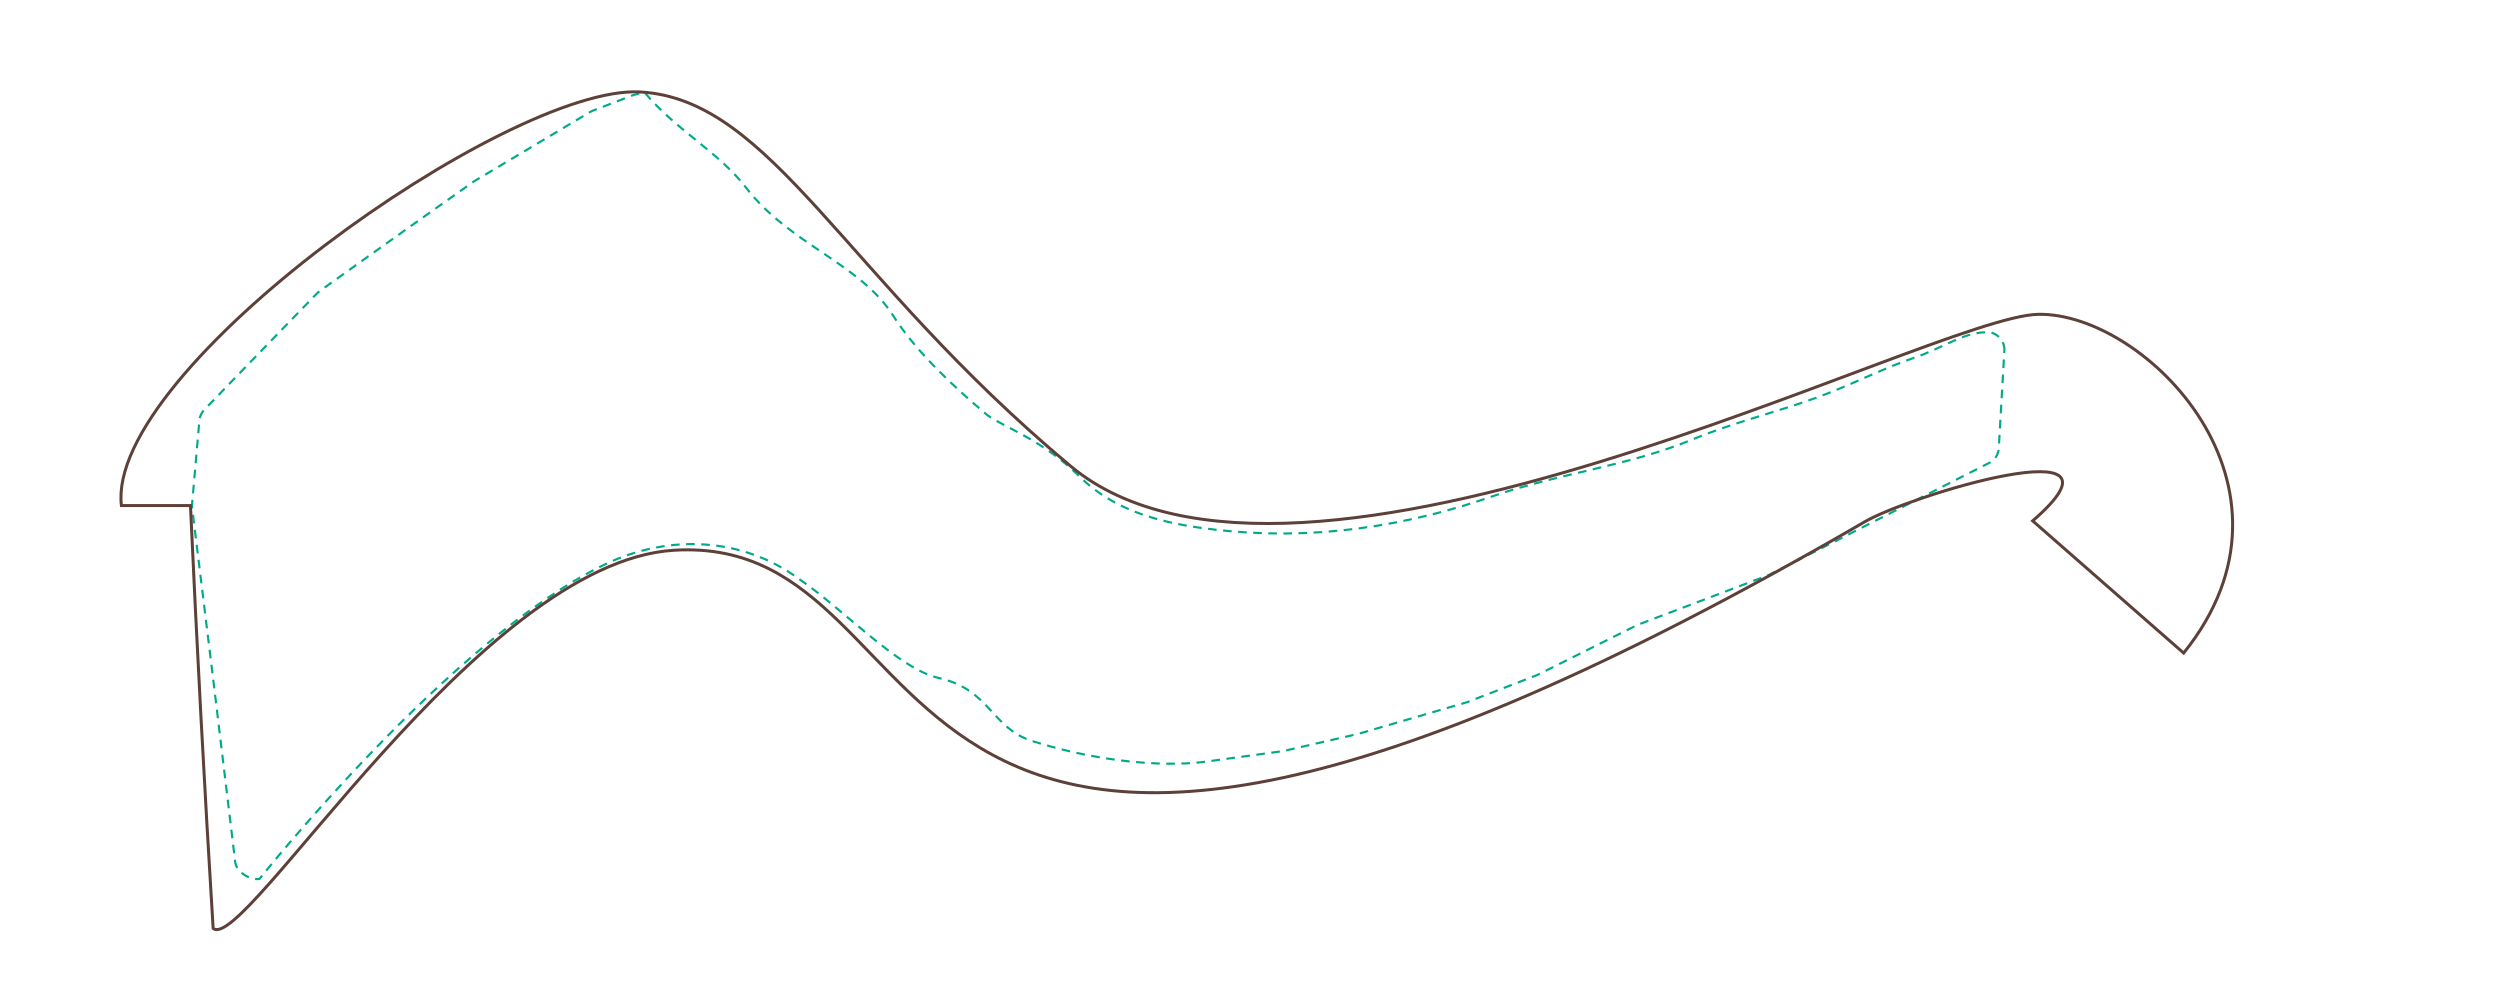
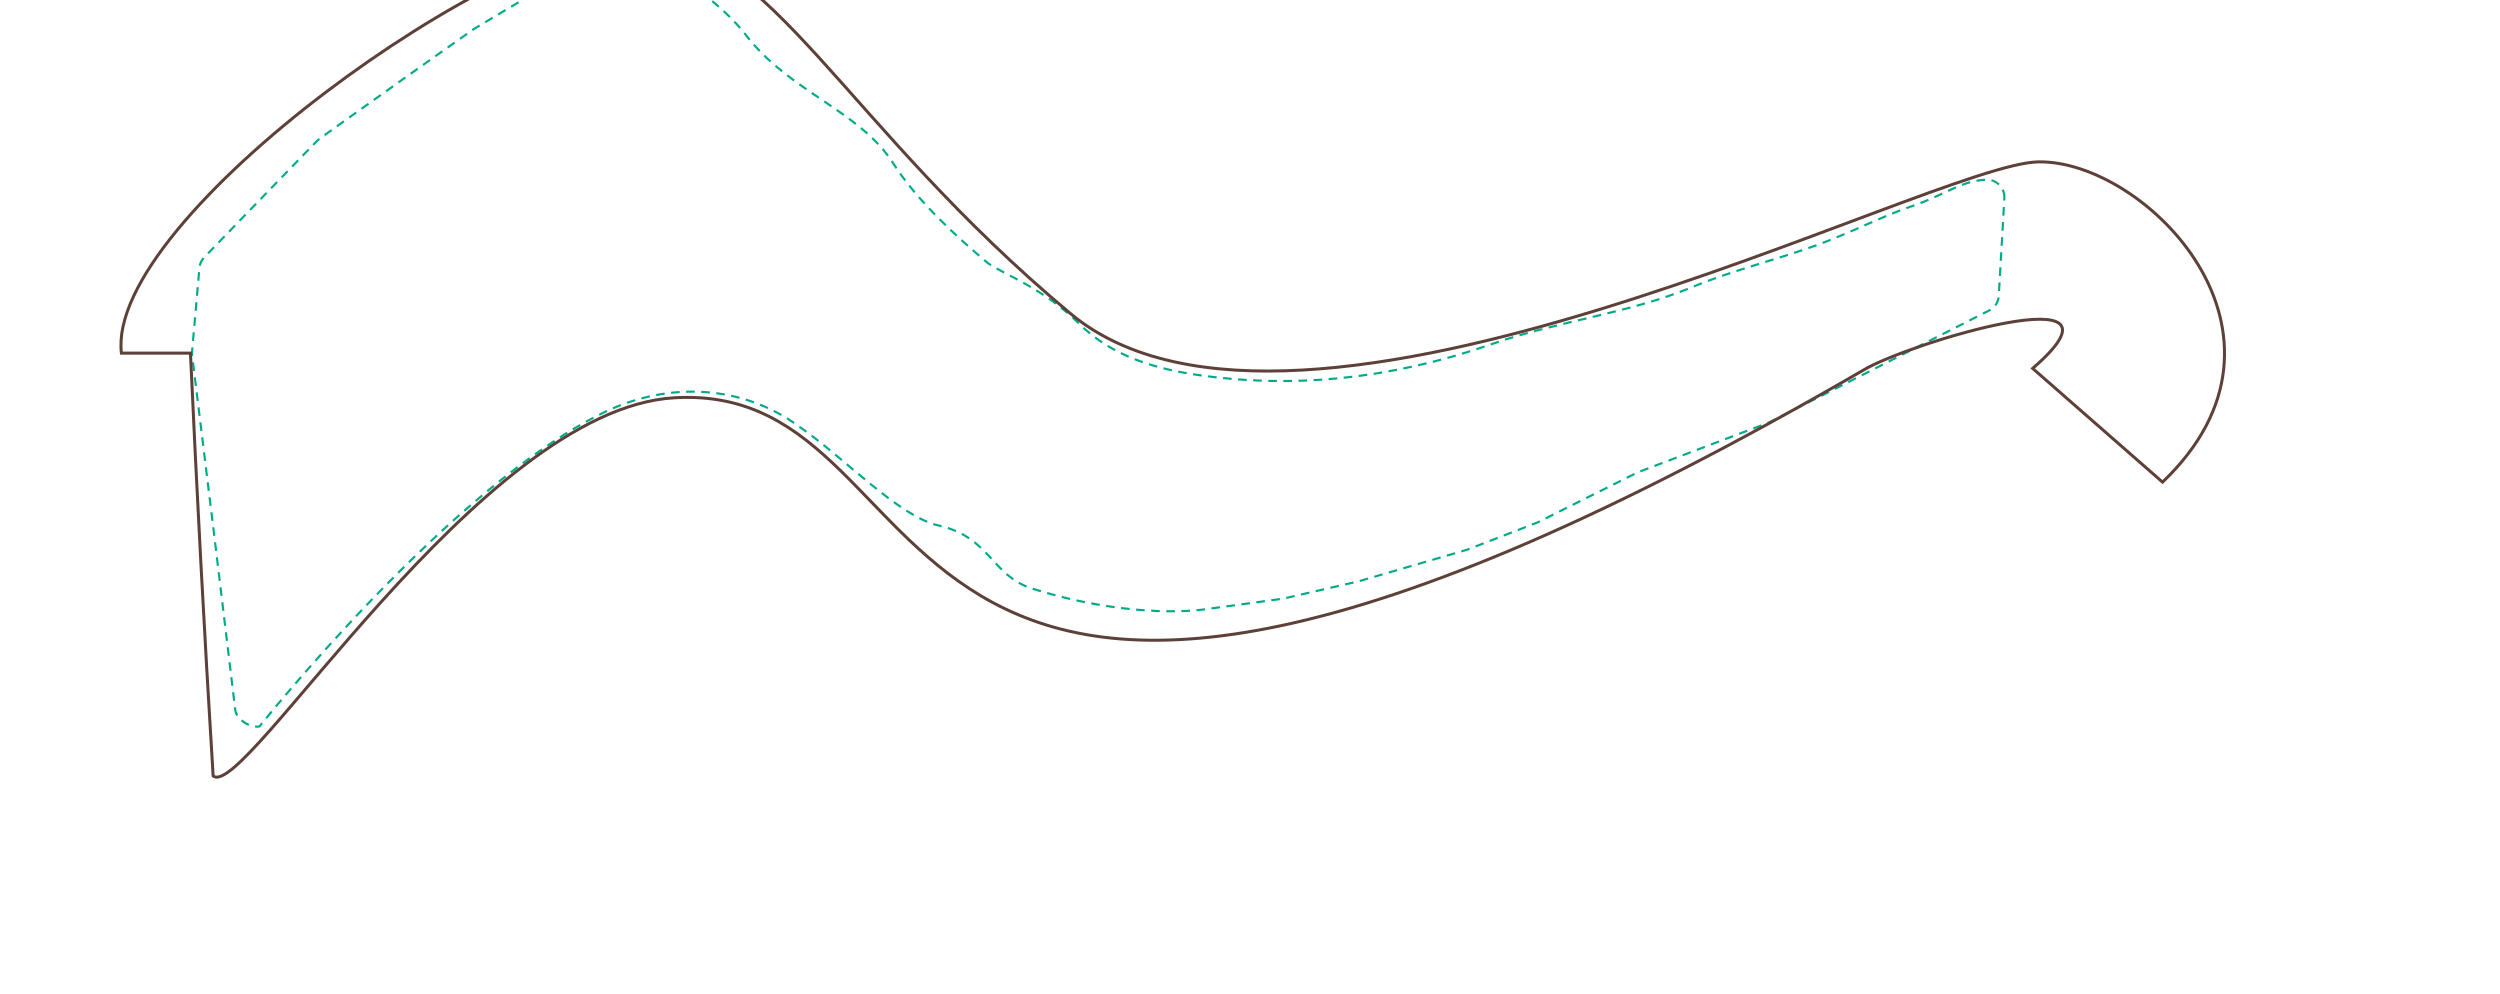
<svg xmlns="http://www.w3.org/2000/svg" viewBox="-281.33 -1924.73 1158.05 460.24" width="1158mm" height="460mm" version="1.1" id="svg1407">
  <defs id="defs1411" />
  <g transform="scale(1,-1)" id="g1405">
-     <path id="buffer" d="M 647.299,1762.286 C 647.525,1766.335 644.690,1769.917 640.699,1770.691 C 629.118,1771.530 619.429,1763.565 605.113,1758.777 C 590.960,1754.045 576.733,1746.415 559.683,1740.235 C 541.942,1733.806 521.303,1728.775 502.876,1721.120 C 472.904,1708.669 440.838,1705.436 409.818,1694.640 C 360.636,1677.524 315.343,1674.320 274.310,1680.183 C 254.244,1683.026 233.910,1688.801 218.571,1703.999 C 201.486,1720.926 183.884,1726.626 176.086,1732.249 C 161.478,1744.559 143.393,1761.018 132.254,1778.518 C 116.897,1802.683 84.167,1811.529 63.932,1838.018 C 51.362,1854.345 31.457,1864.558 16.951,1882.116 C 14.240,1881.143 12.767,1881.000 11.409,1880.482 L -6.778,1873.486 C -7.205,1873.322 -7.618,1873.124 -8.016,1872.899 L -61.630,1840.869 C -61.807,1840.763 -61.980,1840.651 -62.148,1840.532 L -79.916,1827.976 L -79.930,1827.970 L -97.745,1815.323 C -97.743,1815.317 -97.743,1815.312 -97.745,1815.311 L -115.608,1802.593 C -115.611,1802.593 -115.615,1802.593 -115.618,1802.583 L -133.541,1789.777 C -133.932,1789.498 -134.297,1789.184 -134.632,1788.839 L -151.999,1770.940 C -152.000,1770.940 -152.002,1770.940 -152.003,1770.940 L -169.440,1752.946 C -169.443,1752.946 -169.446,1752.936 -169.448,1752.936 L -186.975,1734.792 C -188.249,1733.474 -189.031,1731.758 -189.191,1729.933 L -192.599,1691.121 C -192.650,1690.564 -192.641,1690.003 -192.571,1689.448 L -182.212,1605.054 L -182.212,1605.054 L -172.604,1525.238 C -172.156,1520.738 -165.867,1516.717 -161.362,1517.387 C -161.327,1517.433 -72.547,1629.039 -1.189,1663.197 C 28.542,1677.428 62.461,1675.628 88.335,1656.677 C 109.169,1642.537 134.736,1614.744 153.399,1610.538 C 177.488,1605.110 177.666,1587.253 197.015,1581.219 C 244.548,1566.396 276.896,1571.720 276.897,1571.714 C 276.937,1571.712 276.977,1571.722 277.016,1571.730 L 312.704,1576.593 C 312.943,1576.623 313.180,1576.666 313.414,1576.723 L 347.811,1584.614 C 347.961,1584.646 348.111,1584.685 348.259,1584.730 L 397.916,1599.192 C 398.137,1599.254 398.355,1599.328 398.569,1599.413 L 430.453,1611.758 C 430.549,1611.793 430.643,1611.832 430.743,1611.860 L 477.304,1635.143 L 537.860,1658.138 C 538.015,1658.203 538.166,1658.274 538.314,1658.352 L 640.341,1710.237 C 642.881,1711.526 644.542,1714.070 644.703,1716.914 Z" fill="none" stroke="#0a8" stroke-width="1.0" stroke-dasharray="4,3" />
-     <path id="neck" d="m -225.34,1690.42 c -7.422,62.964 179.17,195.00 240.291,191.696 61.12,-3.30 94.32,-85.563 199.551,-173.356 105.231,-87.793 398.974,69.403 448.505,70.302 49.531,0.899 129.564,-79.684 67.383,-156.982 -24.4,21.36 -48.79,42.73 -69.97,61.26 52.07,45.07 -58.16,11.44 -78.21,-0.65 -479.77,-278.49 -413.13,-4.77 -551.36,-12.96 -90.475,-5.359 -199.366,-187.331 -213.678,-175.24 -4.021,65.28 -7.525,130.594 -10.512,195.93 z" fill="none" stroke="#5d4037" stroke-width="1.4" />
+     <path id="buffer" d="M 647.299,1832.936 C 647.525,1836.985 644.69,1840.567 640.699,1841.341 C 629.118,1842.180 619.429,1834.215 605.113,1829.427 C 590.96,1824.695 576.733,1817.065 559.683,1810.885 C 541.942,1804.456 521.303,1799.425 502.876,1791.770 C 472.904,1779.319 440.838,1776.086 409.818,1765.290 C 360.636,1748.174 315.343,1744.970 274.31,1750.833 C 254.244,1753.676 233.91,1759.451 218.571,1774.649 C 201.486,1791.576 183.884,1797.276 176.086,1802.899 C 161.478,1815.209 143.393,1831.668 132.254,1849.168 C 116.897,1873.333 84.167,1882.179 63.932,1908.668 C 51.362,1924.995 31.457,1935.208 16.951,1952.766 C 14.24,1951.793 12.767,1951.650 11.409,1951.132 L -6.778,1944.136 C -7.205,1943.972 -7.618,1943.774 -8.016,1943.549 L -61.63,1911.519 C -61.807,1911.413 -61.98,1911.301 -62.148,1911.182 L -79.916,1898.626 L -79.93,1898.620 L -97.745,1885.973 C -97.743,1885.967 -97.743,1885.962 -97.745,1885.961 L -115.608,1873.243 C -115.611,1873.243 -115.615,1873.243 -115.618,1873.233 L -133.541,1860.427 C -133.932,1860.148 -134.297,1859.834 -134.632,1859.489 L -151.999,1841.590 C -152.0,1841.590 -152.002,1841.590 -152.003,1841.590 L -169.44,1823.596 C -169.443,1823.596 -169.446,1823.586 -169.448,1823.586 L -186.975,1805.442 C -188.249,1804.124 -189.031,1802.408 -189.191,1800.583 L -192.599,1761.771 C -192.65,1761.214 -192.641,1760.653 -192.571,1760.098 L -182.212,1675.704 L -182.212,1675.704 L -172.604,1595.888 C -172.156,1591.388 -165.867,1587.367 -161.362,1588.037 C -161.327,1588.083 -72.547,1699.689 -1.189,1733.847 C 28.542,1748.078 62.461,1746.278 88.335,1727.327 C 109.169,1713.187 134.736,1685.394 153.399,1681.188 C 177.488,1675.760 177.666,1657.903 197.015,1651.869 C 244.548,1637.046 276.896,1642.370 276.897,1642.364 C 276.937,1642.362 276.977,1642.372 277.016,1642.380 L 312.704,1647.243 C 312.943,1647.273 313.18,1647.316 313.414,1647.373 L 347.811,1655.264 C 347.961,1655.296 348.111,1655.335 348.259,1655.380 L 397.916,1669.842 C 398.137,1669.904 398.355,1669.978 398.569,1670.063 L 430.453,1682.408 C 430.549,1682.443 430.643,1682.482 430.743,1682.510 L 477.304,1705.793 L 537.86,1728.788 C 538.015,1728.853 538.166,1728.924 538.314,1729.002 L 640.341,1780.887 C 642.881,1782.176 644.542,1784.720 644.703,1787.564 Z" fill="none" stroke="#0a8" stroke-width="1.0" stroke-dasharray="4,3" />
+     <path id="neck" d="m -225.34,1761.07 c -7.422,62.964 179.17,195.00 240.291,191.696 61.12,-3.30 94.32,-85.563 199.551,-173.356 105.231,-87.793 398.974,69.403 448.505,70.302 49.531,0.899 129.564,-79.684 57.60,-148.42 -14.62,12.80 -39.01,34.17 -60.19,52.70 52.07,45.07 -58.16,11.44 -78.21,-0.65 -479.77,-278.49 -413.13,-4.77 -551.36,-12.96 -90.475,-5.359 -199.366,-187.331 -213.678,-175.24 -4.021,65.28 -7.525,130.594 -10.512,195.93 z" fill="none" stroke="#5d4037" stroke-width="1.4" />
  </g>
</svg>
